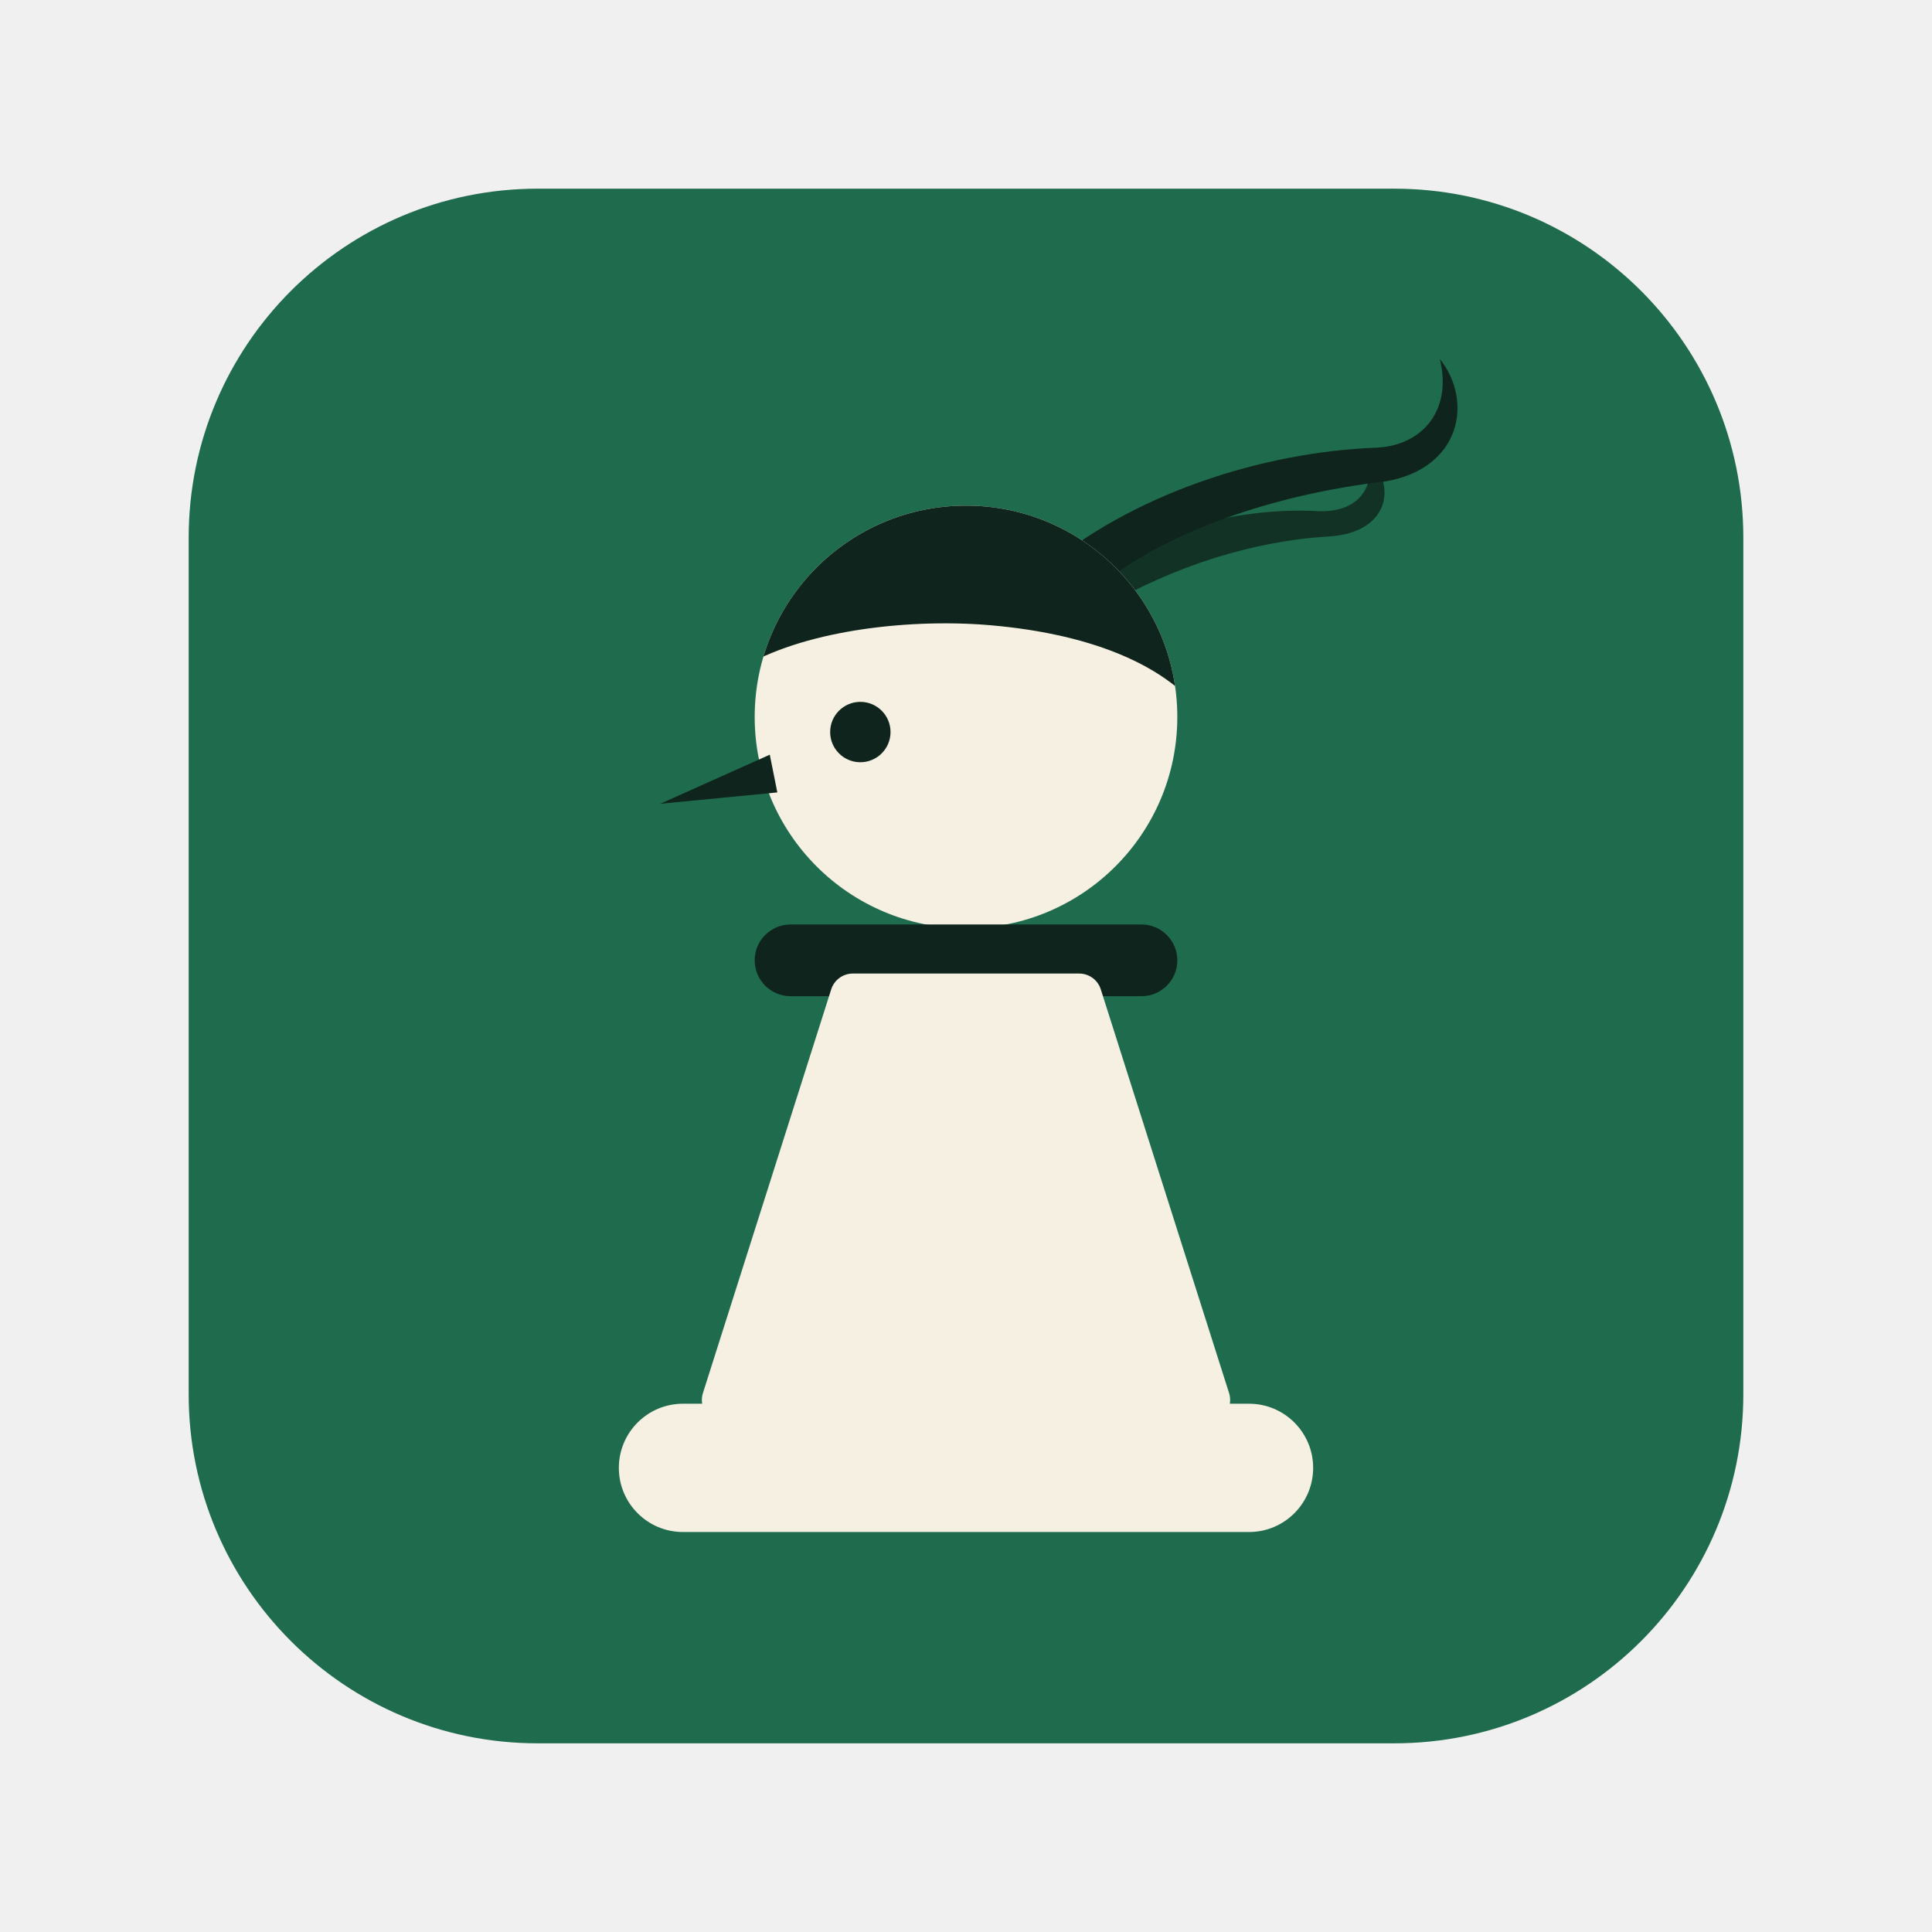
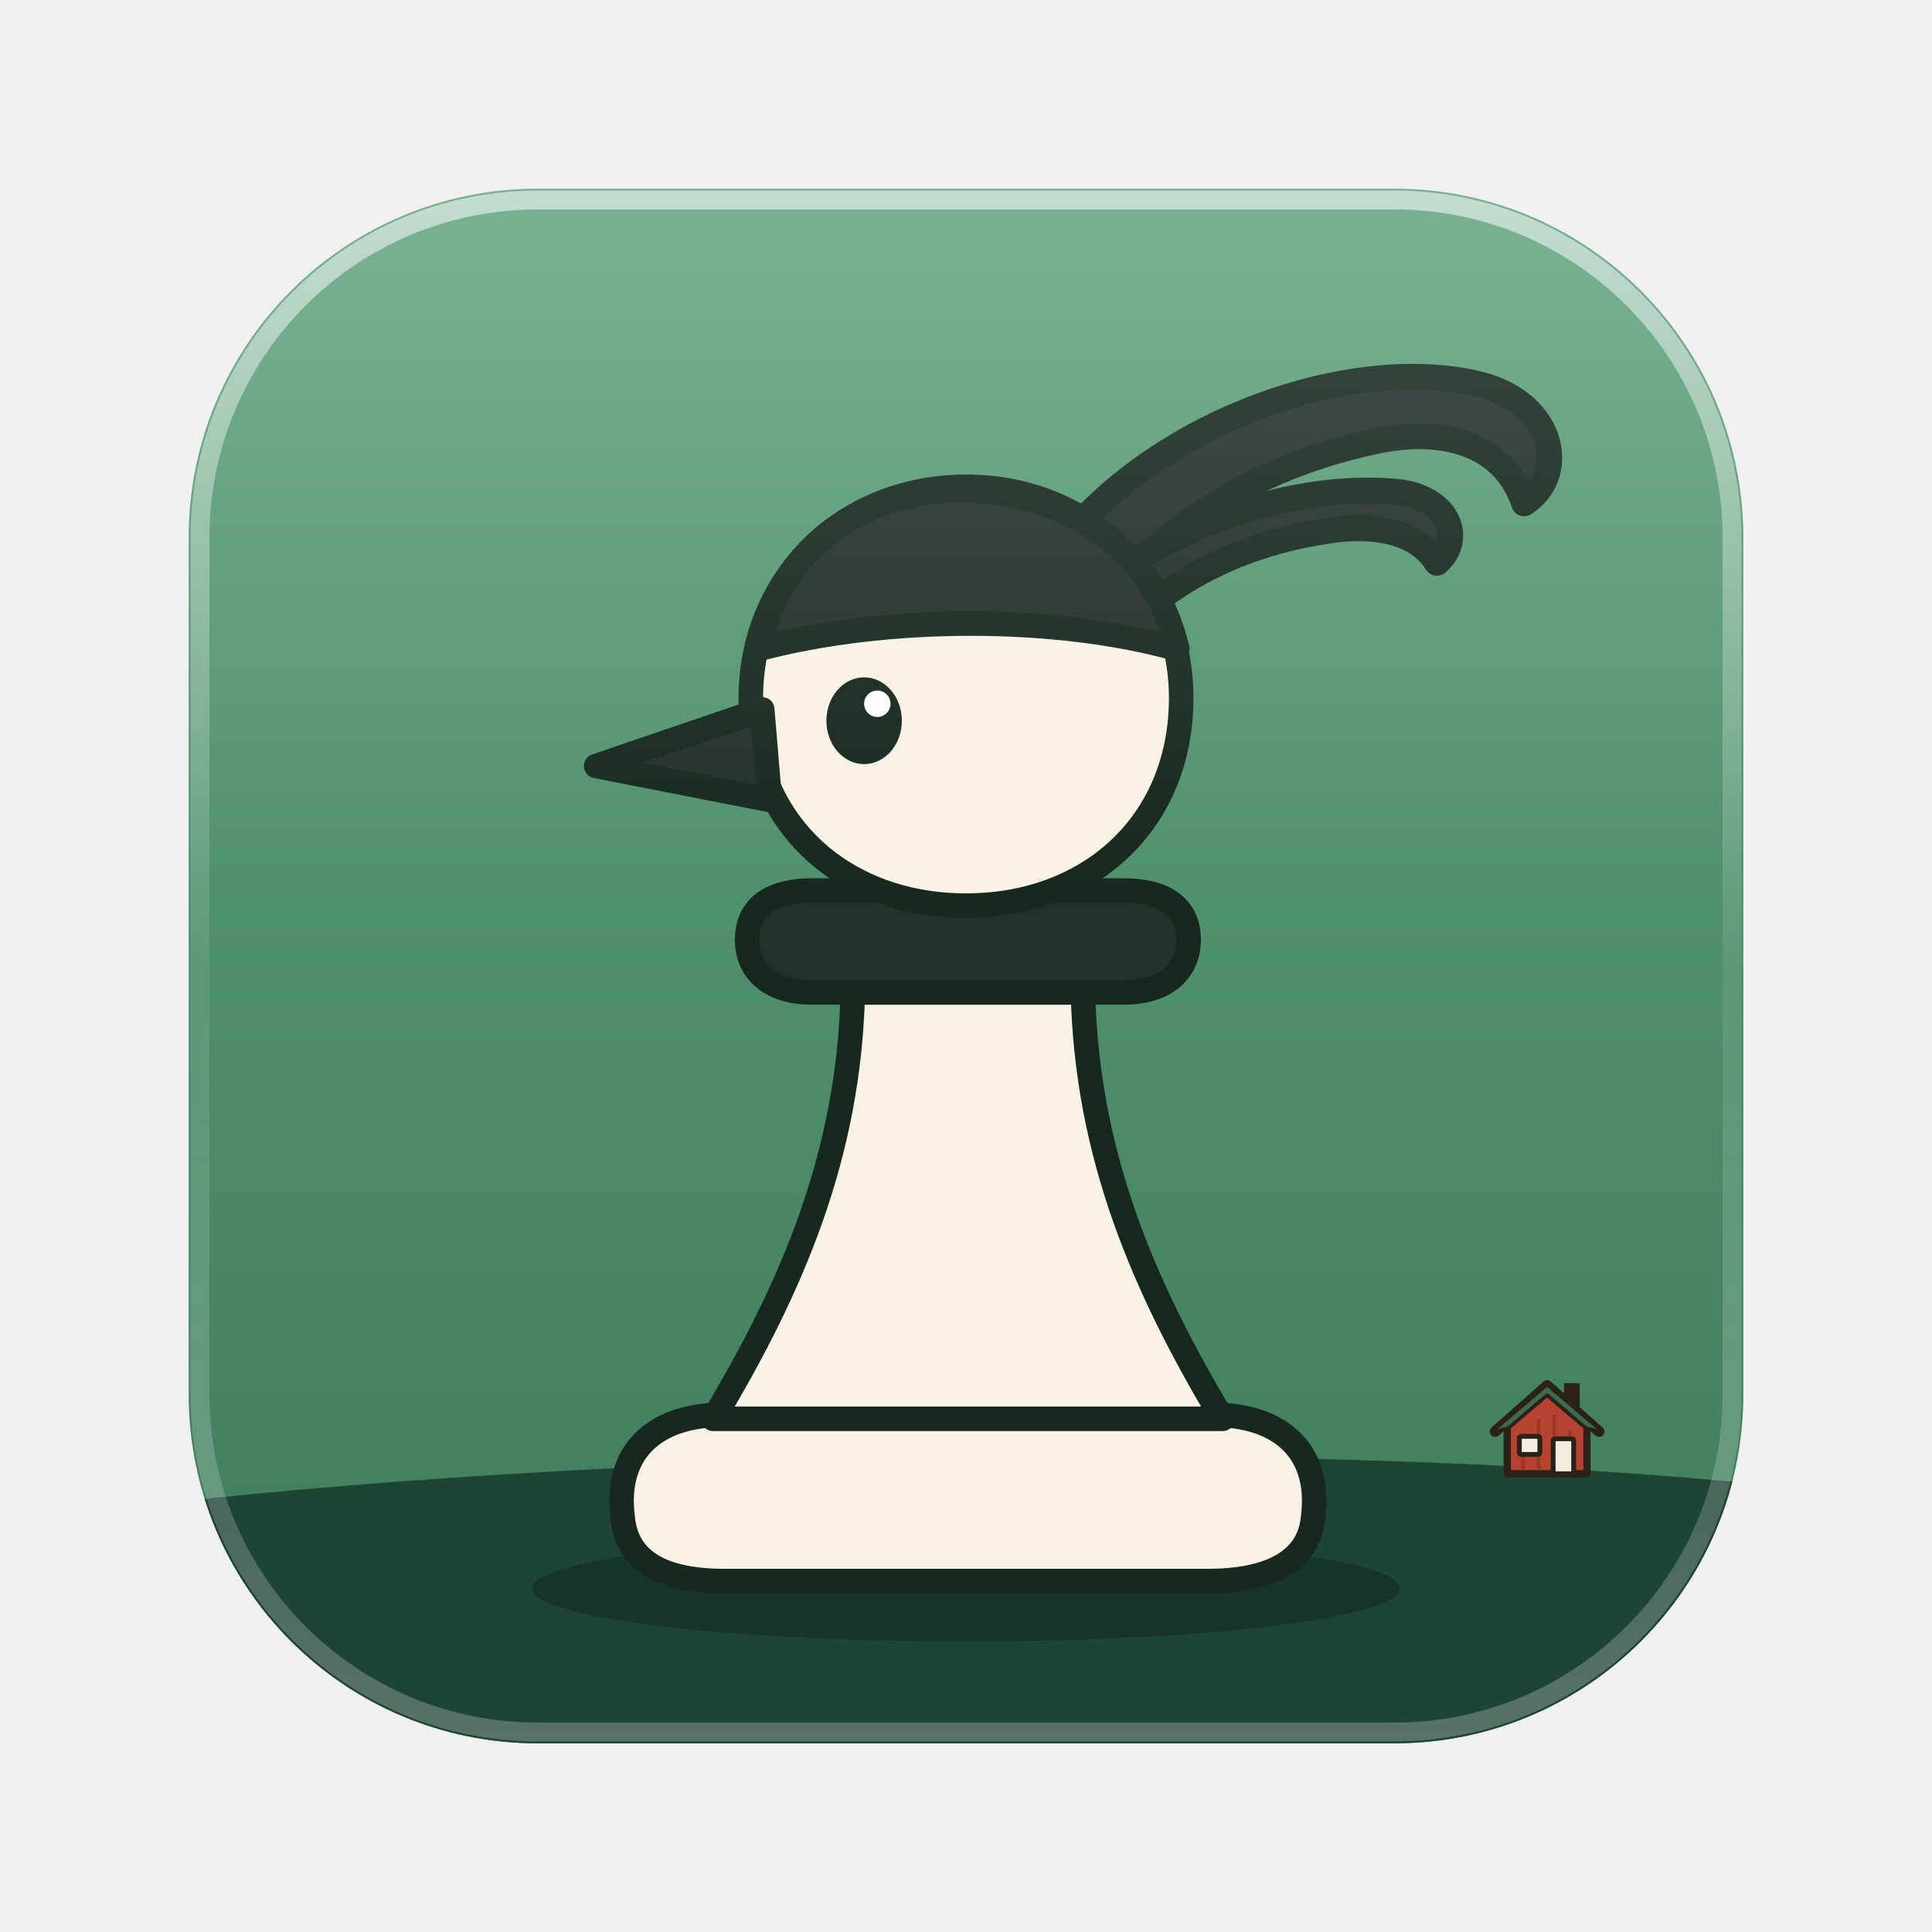
<svg xmlns="http://www.w3.org/2000/svg" width="1024" height="1024" viewBox="0 0 1024 1024">
  <defs>
-     <clipPath id="head">
-       <circle cx="512" cy="380" r="112" />
+     <clipPath id="tile">
+       <rect x="100" y="100" width="824" height="824" rx="185" />
    </clipPath>
+     <linearGradient id="bg" x1="0" y1="0" x2="0" y2="1">
+       <stop offset="0" stop-color="#5FA37E" />
+       <stop offset="1" stop-color="#3D7A5A" />
+     </linearGradient>
+     <linearGradient id="rim" x1="0" y1="0" x2="0" y2="1">
+       <stop offset="0" stop-color="#FFFFFF" stop-opacity="0.55" />
+       <stop offset="0.5" stop-color="#FFFFFF" stop-opacity="0.08" />
+       <stop offset="1" stop-color="#FFFFFF" stop-opacity="0.25" />
+     </linearGradient>
+     <linearGradient id="sheen" x1="0" y1="0" x2="0" y2="1">
+       <stop offset="0" stop-color="#FFFFFF" stop-opacity="0.16" />
+       <stop offset="0.45" stop-color="#FFFFFF" stop-opacity="0" />
+     </linearGradient>
  </defs>
-   <rect x="100" y="100" width="824" height="824" rx="185" fill="#1F6B4E" />
-   <g transform="translate(566,300) scale(1.12)" fill="#0F241C">
-     <path d="M -12 2 C 30 -34 92 -54 146 -56 C 168 -57 182 -74 176 -98 C 192 -78 186 -46 150 -40 C 98 -34 44 -16 12 12 Z" />
-     <path d="M -6 10 C 34 -16 80 -28 118 -26 C 136 -25 146 -36 142 -52 C 156 -38 152 -16 124 -14 C 88 -12 50 0 16 20 Z" opacity="0.8" />
+   <g clip-path="url(#tile)">
+     <rect x="100" y="100" width="824" height="824" rx="185" fill="url(#bg)" />
+     <path d="M 60 800 C 300 770 700 760 964 790 L 964 964 L 60 964 Z" fill="#1E4432" />
+     <g transform="translate(820 781.1249) scale(0.32)">
+       <rect x="28" y="-150" width="26" height="54" fill="#2B2118" />
+       <path d="M -66 0 L -66 -78 L 0 -134 L 66 -78 L 66 0 Z" fill="#B5432F" stroke="#2B2118" stroke-width="12" stroke-linejoin="round" />
+       <path d="M -40 -6 L -40 -66 M -14 -6 L -14 -90 M 12 -6 L 12 -98 M 38 -6 L 38 -72" stroke="#9A3826" stroke-width="6" />
+       <path d="M -86 -70 L 0 -146 L 86 -70" fill="none" stroke="#2B2118" stroke-width="18" stroke-linecap="round" stroke-linejoin="round" />
+       <path d="M -82 -74 L 0 -144 L 82 -74 L 66 -78 L 0 -134 L -66 -78 Z" fill="#3C6B4E" />
+       <rect x="-46" y="-62" width="34" height="30" rx="3" fill="#F4EEDF" stroke="#2B2118" stroke-width="8" />
+       <rect x="10" y="-58" width="34" height="58" rx="3" fill="#F4EEDF" stroke="#2B2118" stroke-width="8" />
+     </g>
+     <ellipse cx="512" cy="842" rx="230" ry="28" fill="#0B1F15" fill-opacity="0.4" />
  </g>
-   <circle cx="512" cy="380" r="112" fill="#F6F0E2" />
-   <g clip-path="url(#head)">
-     <path d="M 390 356 C 420 336 474 328 520 331 C 576 335 620 352 640 382 L 640 230 L 390 230 Z" fill="#0F241C" />
+   <g transform="translate(512 548) scale(1.0) translate(-512 -556)">
+     <g stroke="#17291F" stroke-width="13" stroke-linejoin="round" stroke-linecap="round">
+       <path d="M 330 812 C 326 780 344 760 378 758 L 648 758 C 682 760 700 780 696 812 C 694 836 672 846 640 846 L 384 846 C 352 846 332 836 330 812 Z" fill="#F8F2E4" />
+       <path d="M 452 534 C 450 620 420 690 378 760 L 648 760 C 606 690 576 620 574 534 Z" fill="#F8F2E4" />
+       <path d="M 396 506 C 396 488 410 480 430 480 L 596 480 C 616 480 630 488 630 506 C 630 524 616 534 596 534 L 430 534 C 410 534 396 524 396 506 Z" fill="#24302A" />
+       <g transform="translate(560,300) scale(1.05)">
+         <path d="M 0 0 C 50 -66 150 -100 214 -84 C 252 -74 258 -38 236 -24 C 226 -54 196 -62 164 -56 C 104 -44 56 -14 28 22 Z" fill="#24302A" />
+         <path d="M 14 22 C 60 -14 120 -34 170 -30 C 198 -28 206 -6 192 6 C 182 -10 160 -14 136 -10 C 96 -4 64 12 40 34 Z" fill="#24302A" />
+       </g>
+       <path d="M 398 382 C 396 316 446 266 512 266 C 578 266 628 316 626 382 C 624 446 576 488 512 488 C 448 488 400 446 398 382 Z" fill="#F8F2E4" />
+       <path d="M 402 352 C 414 296 460 266 514 268 C 568 270 612 300 624 352 C 560 334 470 334 402 352 Z" fill="#24302A" />
+       <path d="M 404 384 L 316 414 L 408 432 Z" fill="#24302A" />
+     </g>
+     <ellipse cx="458" cy="390" rx="20" ry="23" fill="#17291F" />
+     <circle cx="465" cy="381" r="7" fill="#FFFFFF" />
  </g>
-   <circle cx="456" cy="388" r="16" fill="#0F241C" />
-   <path d="M 408 400 L 350 426 L 412 420 Z" fill="#0F241C" />
-   <rect x="400" y="490" width="224" height="38" rx="19" fill="#0F241C" />
-   <path d="M 452 528 L 572 528 L 640 742 L 384 742 Z" fill="#F6F0E2" stroke="#F6F0E2" stroke-width="24" stroke-linejoin="round" />
-   <rect x="328" y="744" width="368" height="68" rx="34" fill="#F6F0E2" />
+   <rect x="100" y="100" width="824" height="824" rx="185" fill="url(#sheen)" />
+   <rect x="106" y="106" width="812" height="812" rx="179" fill="none" stroke="url(#rim)" stroke-width="10" />
</svg>
